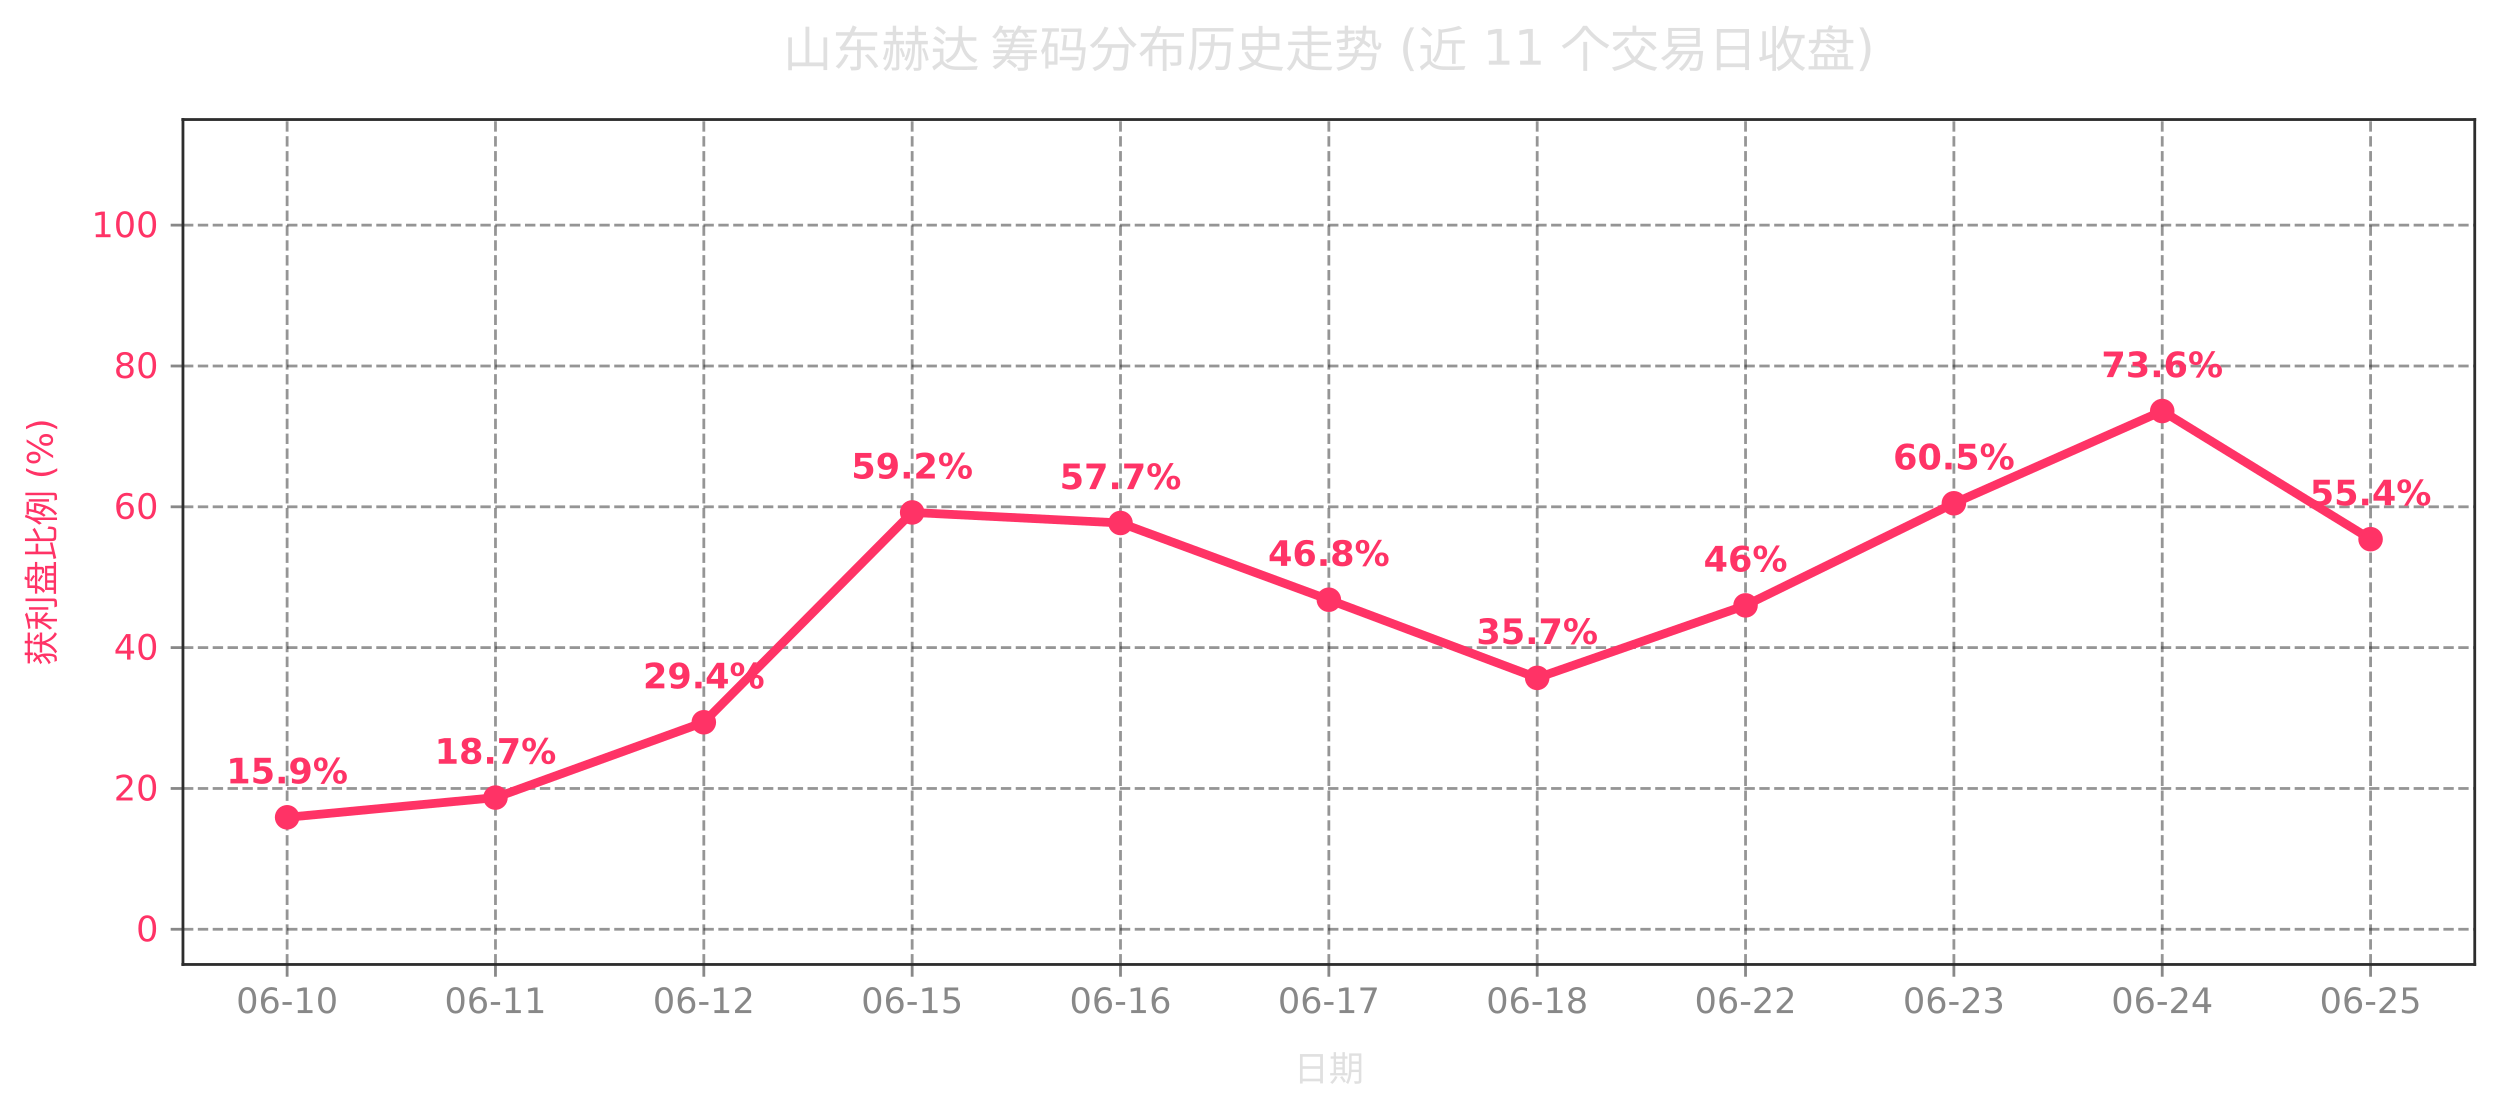
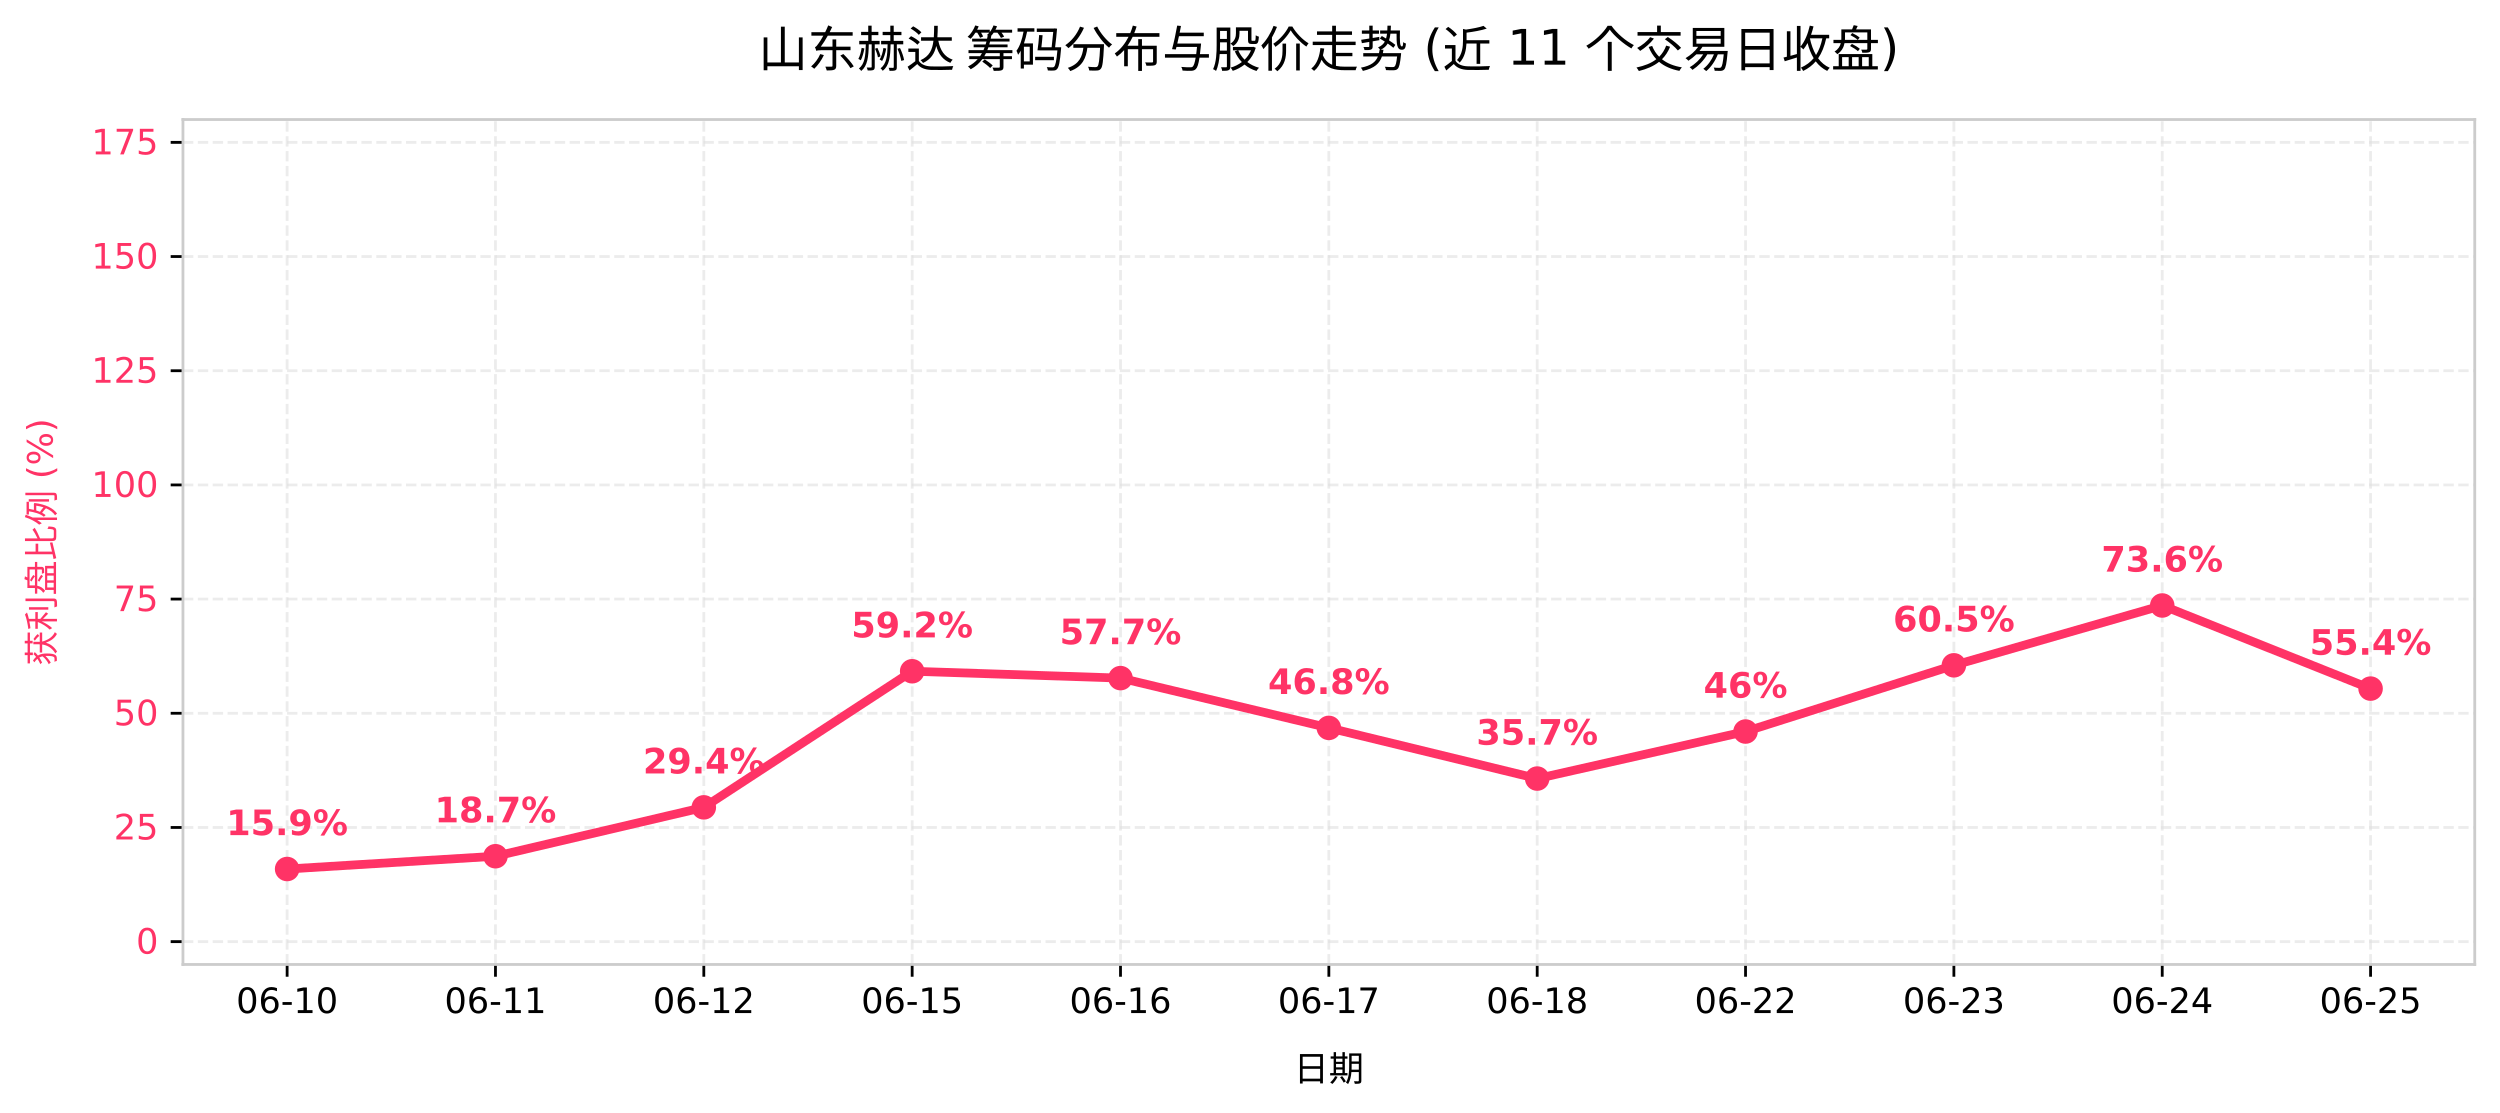
<svg xmlns="http://www.w3.org/2000/svg" xmlns:xlink="http://www.w3.org/1999/xlink" width="712.784pt" height="317.114pt" viewBox="0 0 712.784 317.114" version="1.1">
  <defs>
    <style type="text/css">*{stroke-linejoin: round; stroke-linecap: butt}</style>
  </defs>
  <g id="figure_1">
    <g id="patch_1">
      <path d="M 0 317.114  L 712.784 317.114  L 712.784 0  L 0 0  L 0 317.114  z " style="fill: none" />
    </g>
    <g id="axes_1">
      <g id="patch_2">
        <path d="M 52.163 274.983  L 705.584 274.983  L 705.584 34.08  L 52.163 34.08  L 52.163 274.983  z " style="fill: none" />
      </g>
      <g id="matplotlib.axis_1">
        <g id="xtick_1">
          <g id="line2d_1">
-             <path d="M 81.863 274.983  L 81.863 34.08  " clip-path="url(#p312b456c92)" style="fill: none; stroke-dasharray: 2.96,1.28; stroke-dashoffset: 0; stroke: #2d2d2d; stroke-opacity: 0.5; stroke-width: 0.8" />
+             <path d="M 81.863 274.983  L 81.863 34.08  " clip-path="url(#pa1bd0539b5)" style="fill: none; stroke-dasharray: 2.96,1.28; stroke-dashoffset: 0; stroke: #e0e0e0; stroke-opacity: 0.6; stroke-width: 0.8" />
          </g>
          <g id="line2d_2">
            <defs>
-               <path id="m5131863312" d="M 0 0  L 0 3.5  " style="stroke: #888888; stroke-width: 0.8" />
+               <path id="mcce93eac82" d="M 0 0  L 0 3.5  " style="stroke: #000000; stroke-width: 0.8" />
            </defs>
            <g>
-               <use xlink:href="#m5131863312" x="81.863" y="274.983" style="fill: #888888; stroke: #888888; stroke-width: 0.8" />
+               <use xlink:href="#mcce93eac82" x="81.863" y="274.983" style="stroke: #000000; stroke-width: 0.8" />
            </g>
          </g>
          <g id="text_1">
-             <text style="fill: #888888; font: 10px 'WenQuanYi Zen Hei', 'DejaVu Sans', 'Arial', sans-serif; text-anchor: middle" x="81.863" y="288.839" transform="rotate(-0 81.86347 288.8391)">06-10</text>
+             <text style="font: 10px 'WenQuanYi Zen Hei', 'DejaVu Sans', 'Arial', sans-serif; text-anchor: middle" x="81.863" y="288.839" transform="rotate(-0 81.86347 288.8391)">06-10</text>
          </g>
        </g>
        <g id="xtick_2">
          <g id="line2d_3">
-             <path d="M 141.265 274.983  L 141.265 34.08  " clip-path="url(#p312b456c92)" style="fill: none; stroke-dasharray: 2.96,1.28; stroke-dashoffset: 0; stroke: #2d2d2d; stroke-opacity: 0.5; stroke-width: 0.8" />
+             <path d="M 141.265 274.983  L 141.265 34.08  " clip-path="url(#pa1bd0539b5)" style="fill: none; stroke-dasharray: 2.96,1.28; stroke-dashoffset: 0; stroke: #e0e0e0; stroke-opacity: 0.6; stroke-width: 0.8" />
          </g>
          <g id="line2d_4">
            <g>
-               <use xlink:href="#m5131863312" x="141.265" y="274.983" style="fill: #888888; stroke: #888888; stroke-width: 0.8" />
+               <use xlink:href="#mcce93eac82" x="141.265" y="274.983" style="stroke: #000000; stroke-width: 0.8" />
            </g>
          </g>
          <g id="text_2">
-             <text style="fill: #888888; font: 10px 'WenQuanYi Zen Hei', 'DejaVu Sans', 'Arial', sans-serif; text-anchor: middle" x="141.265" y="288.839" transform="rotate(-0 141.2654 288.8391)">06-11</text>
+             <text style="font: 10px 'WenQuanYi Zen Hei', 'DejaVu Sans', 'Arial', sans-serif; text-anchor: middle" x="141.265" y="288.839" transform="rotate(-0 141.2654 288.8391)">06-11</text>
          </g>
        </g>
        <g id="xtick_3">
          <g id="line2d_5">
-             <path d="M 200.667 274.983  L 200.667 34.08  " clip-path="url(#p312b456c92)" style="fill: none; stroke-dasharray: 2.96,1.28; stroke-dashoffset: 0; stroke: #2d2d2d; stroke-opacity: 0.5; stroke-width: 0.8" />
+             <path d="M 200.667 274.983  L 200.667 34.08  " clip-path="url(#pa1bd0539b5)" style="fill: none; stroke-dasharray: 2.96,1.28; stroke-dashoffset: 0; stroke: #e0e0e0; stroke-opacity: 0.6; stroke-width: 0.8" />
          </g>
          <g id="line2d_6">
            <g>
-               <use xlink:href="#m5131863312" x="200.667" y="274.983" style="fill: #888888; stroke: #888888; stroke-width: 0.8" />
+               <use xlink:href="#mcce93eac82" x="200.667" y="274.983" style="stroke: #000000; stroke-width: 0.8" />
            </g>
          </g>
          <g id="text_3">
-             <text style="fill: #888888; font: 10px 'WenQuanYi Zen Hei', 'DejaVu Sans', 'Arial', sans-serif; text-anchor: middle" x="200.667" y="288.839" transform="rotate(-0 200.6673 288.8391)">06-12</text>
+             <text style="font: 10px 'WenQuanYi Zen Hei', 'DejaVu Sans', 'Arial', sans-serif; text-anchor: middle" x="200.667" y="288.839" transform="rotate(-0 200.6673 288.8391)">06-12</text>
          </g>
        </g>
        <g id="xtick_4">
          <g id="line2d_7">
-             <path d="M 260.069 274.983  L 260.069 34.08  " clip-path="url(#p312b456c92)" style="fill: none; stroke-dasharray: 2.96,1.28; stroke-dashoffset: 0; stroke: #2d2d2d; stroke-opacity: 0.5; stroke-width: 0.8" />
+             <path d="M 260.069 274.983  L 260.069 34.08  " clip-path="url(#pa1bd0539b5)" style="fill: none; stroke-dasharray: 2.96,1.28; stroke-dashoffset: 0; stroke: #e0e0e0; stroke-opacity: 0.6; stroke-width: 0.8" />
          </g>
          <g id="line2d_8">
            <g>
-               <use xlink:href="#m5131863312" x="260.069" y="274.983" style="fill: #888888; stroke: #888888; stroke-width: 0.8" />
+               <use xlink:href="#mcce93eac82" x="260.069" y="274.983" style="stroke: #000000; stroke-width: 0.8" />
            </g>
          </g>
          <g id="text_4">
-             <text style="fill: #888888; font: 10px 'WenQuanYi Zen Hei', 'DejaVu Sans', 'Arial', sans-serif; text-anchor: middle" x="260.069" y="288.839" transform="rotate(-0 260.0693 288.8391)">06-15</text>
+             <text style="font: 10px 'WenQuanYi Zen Hei', 'DejaVu Sans', 'Arial', sans-serif; text-anchor: middle" x="260.069" y="288.839" transform="rotate(-0 260.0693 288.8391)">06-15</text>
          </g>
        </g>
        <g id="xtick_5">
          <g id="line2d_9">
-             <path d="M 319.471 274.983  L 319.471 34.08  " clip-path="url(#p312b456c92)" style="fill: none; stroke-dasharray: 2.96,1.28; stroke-dashoffset: 0; stroke: #2d2d2d; stroke-opacity: 0.5; stroke-width: 0.8" />
+             <path d="M 319.471 274.983  L 319.471 34.08  " clip-path="url(#pa1bd0539b5)" style="fill: none; stroke-dasharray: 2.96,1.28; stroke-dashoffset: 0; stroke: #e0e0e0; stroke-opacity: 0.6; stroke-width: 0.8" />
          </g>
          <g id="line2d_10">
            <g>
-               <use xlink:href="#m5131863312" x="319.471" y="274.983" style="fill: #888888; stroke: #888888; stroke-width: 0.8" />
+               <use xlink:href="#mcce93eac82" x="319.471" y="274.983" style="stroke: #000000; stroke-width: 0.8" />
            </g>
          </g>
          <g id="text_5">
-             <text style="fill: #888888; font: 10px 'WenQuanYi Zen Hei', 'DejaVu Sans', 'Arial', sans-serif; text-anchor: middle" x="319.471" y="288.839" transform="rotate(-0 319.4712 288.8391)">06-16</text>
+             <text style="font: 10px 'WenQuanYi Zen Hei', 'DejaVu Sans', 'Arial', sans-serif; text-anchor: middle" x="319.471" y="288.839" transform="rotate(-0 319.4712 288.8391)">06-16</text>
          </g>
        </g>
        <g id="xtick_6">
          <g id="line2d_11">
-             <path d="M 378.873 274.983  L 378.873 34.08  " clip-path="url(#p312b456c92)" style="fill: none; stroke-dasharray: 2.96,1.28; stroke-dashoffset: 0; stroke: #2d2d2d; stroke-opacity: 0.5; stroke-width: 0.8" />
+             <path d="M 378.873 274.983  L 378.873 34.08  " clip-path="url(#pa1bd0539b5)" style="fill: none; stroke-dasharray: 2.96,1.28; stroke-dashoffset: 0; stroke: #e0e0e0; stroke-opacity: 0.6; stroke-width: 0.8" />
          </g>
          <g id="line2d_12">
            <g>
-               <use xlink:href="#m5131863312" x="378.873" y="274.983" style="fill: #888888; stroke: #888888; stroke-width: 0.8" />
+               <use xlink:href="#mcce93eac82" x="378.873" y="274.983" style="stroke: #000000; stroke-width: 0.8" />
            </g>
          </g>
          <g id="text_6">
-             <text style="fill: #888888; font: 10px 'WenQuanYi Zen Hei', 'DejaVu Sans', 'Arial', sans-serif; text-anchor: middle" x="378.873" y="288.839" transform="rotate(-0 378.8731 288.8391)">06-17</text>
+             <text style="font: 10px 'WenQuanYi Zen Hei', 'DejaVu Sans', 'Arial', sans-serif; text-anchor: middle" x="378.873" y="288.839" transform="rotate(-0 378.8731 288.8391)">06-17</text>
          </g>
        </g>
        <g id="xtick_7">
          <g id="line2d_13">
-             <path d="M 438.275 274.983  L 438.275 34.08  " clip-path="url(#p312b456c92)" style="fill: none; stroke-dasharray: 2.96,1.28; stroke-dashoffset: 0; stroke: #2d2d2d; stroke-opacity: 0.5; stroke-width: 0.8" />
+             <path d="M 438.275 274.983  L 438.275 34.08  " clip-path="url(#pa1bd0539b5)" style="fill: none; stroke-dasharray: 2.96,1.28; stroke-dashoffset: 0; stroke: #e0e0e0; stroke-opacity: 0.6; stroke-width: 0.8" />
          </g>
          <g id="line2d_14">
            <g>
-               <use xlink:href="#m5131863312" x="438.275" y="274.983" style="fill: #888888; stroke: #888888; stroke-width: 0.8" />
+               <use xlink:href="#mcce93eac82" x="438.275" y="274.983" style="stroke: #000000; stroke-width: 0.8" />
            </g>
          </g>
          <g id="text_7">
-             <text style="fill: #888888; font: 10px 'WenQuanYi Zen Hei', 'DejaVu Sans', 'Arial', sans-serif; text-anchor: middle" x="438.275" y="288.839" transform="rotate(-0 438.2751 288.8391)">06-18</text>
+             <text style="font: 10px 'WenQuanYi Zen Hei', 'DejaVu Sans', 'Arial', sans-serif; text-anchor: middle" x="438.275" y="288.839" transform="rotate(-0 438.2751 288.8391)">06-18</text>
          </g>
        </g>
        <g id="xtick_8">
          <g id="line2d_15">
-             <path d="M 497.677 274.983  L 497.677 34.08  " clip-path="url(#p312b456c92)" style="fill: none; stroke-dasharray: 2.96,1.28; stroke-dashoffset: 0; stroke: #2d2d2d; stroke-opacity: 0.5; stroke-width: 0.8" />
+             <path d="M 497.677 274.983  L 497.677 34.08  " clip-path="url(#pa1bd0539b5)" style="fill: none; stroke-dasharray: 2.96,1.28; stroke-dashoffset: 0; stroke: #e0e0e0; stroke-opacity: 0.6; stroke-width: 0.8" />
          </g>
          <g id="line2d_16">
            <g>
-               <use xlink:href="#m5131863312" x="497.677" y="274.983" style="fill: #888888; stroke: #888888; stroke-width: 0.8" />
+               <use xlink:href="#mcce93eac82" x="497.677" y="274.983" style="stroke: #000000; stroke-width: 0.8" />
            </g>
          </g>
          <g id="text_8">
-             <text style="fill: #888888; font: 10px 'WenQuanYi Zen Hei', 'DejaVu Sans', 'Arial', sans-serif; text-anchor: middle" x="497.677" y="288.839" transform="rotate(-0 497.677 288.8391)">06-22</text>
+             <text style="font: 10px 'WenQuanYi Zen Hei', 'DejaVu Sans', 'Arial', sans-serif; text-anchor: middle" x="497.677" y="288.839" transform="rotate(-0 497.677 288.8391)">06-22</text>
          </g>
        </g>
        <g id="xtick_9">
          <g id="line2d_17">
-             <path d="M 557.079 274.983  L 557.079 34.08  " clip-path="url(#p312b456c92)" style="fill: none; stroke-dasharray: 2.96,1.28; stroke-dashoffset: 0; stroke: #2d2d2d; stroke-opacity: 0.5; stroke-width: 0.8" />
+             <path d="M 557.079 274.983  L 557.079 34.08  " clip-path="url(#pa1bd0539b5)" style="fill: none; stroke-dasharray: 2.96,1.28; stroke-dashoffset: 0; stroke: #e0e0e0; stroke-opacity: 0.6; stroke-width: 0.8" />
          </g>
          <g id="line2d_18">
            <g>
-               <use xlink:href="#m5131863312" x="557.079" y="274.983" style="fill: #888888; stroke: #888888; stroke-width: 0.8" />
+               <use xlink:href="#mcce93eac82" x="557.079" y="274.983" style="stroke: #000000; stroke-width: 0.8" />
            </g>
          </g>
          <g id="text_9">
-             <text style="fill: #888888; font: 10px 'WenQuanYi Zen Hei', 'DejaVu Sans', 'Arial', sans-serif; text-anchor: middle" x="557.079" y="288.839" transform="rotate(-0 557.0789 288.8391)">06-23</text>
+             <text style="font: 10px 'WenQuanYi Zen Hei', 'DejaVu Sans', 'Arial', sans-serif; text-anchor: middle" x="557.079" y="288.839" transform="rotate(-0 557.0789 288.8391)">06-23</text>
          </g>
        </g>
        <g id="xtick_10">
          <g id="line2d_19">
-             <path d="M 616.481 274.983  L 616.481 34.08  " clip-path="url(#p312b456c92)" style="fill: none; stroke-dasharray: 2.96,1.28; stroke-dashoffset: 0; stroke: #2d2d2d; stroke-opacity: 0.5; stroke-width: 0.8" />
+             <path d="M 616.481 274.983  L 616.481 34.08  " clip-path="url(#pa1bd0539b5)" style="fill: none; stroke-dasharray: 2.96,1.28; stroke-dashoffset: 0; stroke: #e0e0e0; stroke-opacity: 0.6; stroke-width: 0.8" />
          </g>
          <g id="line2d_20">
            <g>
-               <use xlink:href="#m5131863312" x="616.481" y="274.983" style="fill: #888888; stroke: #888888; stroke-width: 0.8" />
+               <use xlink:href="#mcce93eac82" x="616.481" y="274.983" style="stroke: #000000; stroke-width: 0.8" />
            </g>
          </g>
          <g id="text_10">
-             <text style="fill: #888888; font: 10px 'WenQuanYi Zen Hei', 'DejaVu Sans', 'Arial', sans-serif; text-anchor: middle" x="616.481" y="288.839" transform="rotate(-0 616.4809 288.8391)">06-24</text>
+             <text style="font: 10px 'WenQuanYi Zen Hei', 'DejaVu Sans', 'Arial', sans-serif; text-anchor: middle" x="616.481" y="288.839" transform="rotate(-0 616.4809 288.8391)">06-24</text>
          </g>
        </g>
        <g id="xtick_11">
          <g id="line2d_21">
-             <path d="M 675.883 274.983  L 675.883 34.08  " clip-path="url(#p312b456c92)" style="fill: none; stroke-dasharray: 2.96,1.28; stroke-dashoffset: 0; stroke: #2d2d2d; stroke-opacity: 0.5; stroke-width: 0.8" />
+             <path d="M 675.883 274.983  L 675.883 34.08  " clip-path="url(#pa1bd0539b5)" style="fill: none; stroke-dasharray: 2.96,1.28; stroke-dashoffset: 0; stroke: #e0e0e0; stroke-opacity: 0.6; stroke-width: 0.8" />
          </g>
          <g id="line2d_22">
            <g>
-               <use xlink:href="#m5131863312" x="675.883" y="274.983" style="fill: #888888; stroke: #888888; stroke-width: 0.8" />
+               <use xlink:href="#mcce93eac82" x="675.883" y="274.983" style="stroke: #000000; stroke-width: 0.8" />
            </g>
          </g>
          <g id="text_11">
-             <text style="fill: #888888; font: 10px 'WenQuanYi Zen Hei', 'DejaVu Sans', 'Arial', sans-serif; text-anchor: middle" x="675.883" y="288.839" transform="rotate(-0 675.8828 288.8391)">06-25</text>
+             <text style="font: 10px 'WenQuanYi Zen Hei', 'DejaVu Sans', 'Arial', sans-serif; text-anchor: middle" x="675.883" y="288.839" transform="rotate(-0 675.8828 288.8391)">06-25</text>
          </g>
        </g>
        <g id="text_12">
-           <text style="fill: #e0e0e0; font: 10px 'WenQuanYi Zen Hei', 'DejaVu Sans', 'Arial', sans-serif; text-anchor: middle" x="378.873" y="308.253" transform="rotate(-0 378.8731 308.2531)">日期</text>
+           <text style="font: 10px 'WenQuanYi Zen Hei', 'DejaVu Sans', 'Arial', sans-serif; text-anchor: middle" x="378.873" y="308.253" transform="rotate(-0 378.8731 308.2531)">日期</text>
        </g>
      </g>
      <g id="matplotlib.axis_2">
        <g id="ytick_1">
          <g id="line2d_23">
-             <path d="M 52.163 264.945  L 705.584 264.945  " clip-path="url(#p312b456c92)" style="fill: none; stroke-dasharray: 2.96,1.28; stroke-dashoffset: 0; stroke: #2d2d2d; stroke-opacity: 0.5; stroke-width: 0.8" />
+             <path d="M 52.163 268.472  L 705.584 268.472  " clip-path="url(#pa1bd0539b5)" style="fill: none; stroke-dasharray: 2.96,1.28; stroke-dashoffset: 0; stroke: #e0e0e0; stroke-opacity: 0.6; stroke-width: 0.8" />
          </g>
          <g id="line2d_24">
            <defs>
-               <path id="m40baf0cbb5" d="M 0 0  L -3.5 0  " style="stroke: #888888; stroke-width: 0.8" />
+               <path id="m822f23fd31" d="M 0 0  L -3.5 0  " style="stroke: #000000; stroke-width: 0.8" />
            </defs>
            <g>
-               <use xlink:href="#m40baf0cbb5" x="52.163" y="264.945" style="fill: #888888; stroke: #888888; stroke-width: 0.8" />
+               <use xlink:href="#m822f23fd31" x="52.163" y="268.472" style="stroke: #000000; stroke-width: 0.8" />
            </g>
          </g>
          <g id="text_13">
-             <text style="fill: #ff3366; font: 10px 'WenQuanYi Zen Hei', 'DejaVu Sans', 'Arial', sans-serif; text-anchor: end" x="45.163" y="268.373" transform="rotate(-0 45.1625 268.3733)">0</text>
+             <text style="fill: #ff3366; font: 10px 'WenQuanYi Zen Hei', 'DejaVu Sans', 'Arial', sans-serif; text-anchor: end" x="45.163" y="271.9" transform="rotate(-0 45.1625 271.9001)">0</text>
          </g>
        </g>
        <g id="ytick_2">
          <g id="line2d_25">
-             <path d="M 52.163 224.795  L 705.584 224.795  " clip-path="url(#p312b456c92)" style="fill: none; stroke-dasharray: 2.96,1.28; stroke-dashoffset: 0; stroke: #2d2d2d; stroke-opacity: 0.5; stroke-width: 0.8" />
+             <path d="M 52.163 235.918  L 705.584 235.918  " clip-path="url(#pa1bd0539b5)" style="fill: none; stroke-dasharray: 2.96,1.28; stroke-dashoffset: 0; stroke: #e0e0e0; stroke-opacity: 0.6; stroke-width: 0.8" />
          </g>
          <g id="line2d_26">
            <g>
-               <use xlink:href="#m40baf0cbb5" x="52.163" y="224.795" style="fill: #888888; stroke: #888888; stroke-width: 0.8" />
+               <use xlink:href="#m822f23fd31" x="52.163" y="235.918" style="stroke: #000000; stroke-width: 0.8" />
            </g>
          </g>
          <g id="text_14">
-             <text style="fill: #ff3366; font: 10px 'WenQuanYi Zen Hei', 'DejaVu Sans', 'Arial', sans-serif; text-anchor: end" x="45.163" y="228.223" transform="rotate(-0 45.1625 228.2229)">20</text>
+             <text style="fill: #ff3366; font: 10px 'WenQuanYi Zen Hei', 'DejaVu Sans', 'Arial', sans-serif; text-anchor: end" x="45.163" y="239.346" transform="rotate(-0 45.1625 239.3457)">25</text>
          </g>
        </g>
        <g id="ytick_3">
          <g id="line2d_27">
-             <path d="M 52.163 184.644  L 705.584 184.644  " clip-path="url(#p312b456c92)" style="fill: none; stroke-dasharray: 2.96,1.28; stroke-dashoffset: 0; stroke: #2d2d2d; stroke-opacity: 0.5; stroke-width: 0.8" />
+             <path d="M 52.163 203.363  L 705.584 203.363  " clip-path="url(#pa1bd0539b5)" style="fill: none; stroke-dasharray: 2.96,1.28; stroke-dashoffset: 0; stroke: #e0e0e0; stroke-opacity: 0.6; stroke-width: 0.8" />
          </g>
          <g id="line2d_28">
            <g>
-               <use xlink:href="#m40baf0cbb5" x="52.163" y="184.644" style="fill: #888888; stroke: #888888; stroke-width: 0.8" />
+               <use xlink:href="#m822f23fd31" x="52.163" y="203.363" style="stroke: #000000; stroke-width: 0.8" />
            </g>
          </g>
          <g id="text_15">
-             <text style="fill: #ff3366; font: 10px 'WenQuanYi Zen Hei', 'DejaVu Sans', 'Arial', sans-serif; text-anchor: end" x="45.163" y="188.072" transform="rotate(-0 45.1625 188.0725)">40</text>
+             <text style="fill: #ff3366; font: 10px 'WenQuanYi Zen Hei', 'DejaVu Sans', 'Arial', sans-serif; text-anchor: end" x="45.163" y="206.791" transform="rotate(-0 45.1625 206.7913)">50</text>
          </g>
        </g>
        <g id="ytick_4">
          <g id="line2d_29">
-             <path d="M 52.163 144.494  L 705.584 144.494  " clip-path="url(#p312b456c92)" style="fill: none; stroke-dasharray: 2.96,1.28; stroke-dashoffset: 0; stroke: #2d2d2d; stroke-opacity: 0.5; stroke-width: 0.8" />
+             <path d="M 52.163 170.809  L 705.584 170.809  " clip-path="url(#pa1bd0539b5)" style="fill: none; stroke-dasharray: 2.96,1.28; stroke-dashoffset: 0; stroke: #e0e0e0; stroke-opacity: 0.6; stroke-width: 0.8" />
          </g>
          <g id="line2d_30">
            <g>
-               <use xlink:href="#m40baf0cbb5" x="52.163" y="144.494" style="fill: #888888; stroke: #888888; stroke-width: 0.8" />
+               <use xlink:href="#m822f23fd31" x="52.163" y="170.809" style="stroke: #000000; stroke-width: 0.8" />
            </g>
          </g>
          <g id="text_16">
-             <text style="fill: #ff3366; font: 10px 'WenQuanYi Zen Hei', 'DejaVu Sans', 'Arial', sans-serif; text-anchor: end" x="45.163" y="147.922" transform="rotate(-0 45.1625 147.9221)">60</text>
+             <text style="fill: #ff3366; font: 10px 'WenQuanYi Zen Hei', 'DejaVu Sans', 'Arial', sans-serif; text-anchor: end" x="45.163" y="174.237" transform="rotate(-0 45.1625 174.2369)">75</text>
          </g>
        </g>
        <g id="ytick_5">
          <g id="line2d_31">
-             <path d="M 52.163 104.344  L 705.584 104.344  " clip-path="url(#p312b456c92)" style="fill: none; stroke-dasharray: 2.96,1.28; stroke-dashoffset: 0; stroke: #2d2d2d; stroke-opacity: 0.5; stroke-width: 0.8" />
+             <path d="M 52.163 138.254  L 705.584 138.254  " clip-path="url(#pa1bd0539b5)" style="fill: none; stroke-dasharray: 2.96,1.28; stroke-dashoffset: 0; stroke: #e0e0e0; stroke-opacity: 0.6; stroke-width: 0.8" />
          </g>
          <g id="line2d_32">
            <g>
-               <use xlink:href="#m40baf0cbb5" x="52.163" y="104.344" style="fill: #888888; stroke: #888888; stroke-width: 0.8" />
+               <use xlink:href="#m822f23fd31" x="52.163" y="138.254" style="stroke: #000000; stroke-width: 0.8" />
            </g>
          </g>
          <g id="text_17">
-             <text style="fill: #ff3366; font: 10px 'WenQuanYi Zen Hei', 'DejaVu Sans', 'Arial', sans-serif; text-anchor: end" x="45.163" y="107.772" transform="rotate(-0 45.1625 107.7717)">80</text>
+             <text style="fill: #ff3366; font: 10px 'WenQuanYi Zen Hei', 'DejaVu Sans', 'Arial', sans-serif; text-anchor: end" x="45.163" y="141.682" transform="rotate(-0 45.1625 141.6825)">100</text>
          </g>
        </g>
        <g id="ytick_6">
          <g id="line2d_33">
-             <path d="M 52.163 64.193  L 705.584 64.193  " clip-path="url(#p312b456c92)" style="fill: none; stroke-dasharray: 2.96,1.28; stroke-dashoffset: 0; stroke: #2d2d2d; stroke-opacity: 0.5; stroke-width: 0.8" />
+             <path d="M 52.163 105.7  L 705.584 105.7  " clip-path="url(#pa1bd0539b5)" style="fill: none; stroke-dasharray: 2.96,1.28; stroke-dashoffset: 0; stroke: #e0e0e0; stroke-opacity: 0.6; stroke-width: 0.8" />
          </g>
          <g id="line2d_34">
            <g>
-               <use xlink:href="#m40baf0cbb5" x="52.163" y="64.193" style="fill: #888888; stroke: #888888; stroke-width: 0.8" />
+               <use xlink:href="#m822f23fd31" x="52.163" y="105.7" style="stroke: #000000; stroke-width: 0.8" />
            </g>
          </g>
          <g id="text_18">
-             <text style="fill: #ff3366; font: 10px 'WenQuanYi Zen Hei', 'DejaVu Sans', 'Arial', sans-serif; text-anchor: end" x="45.163" y="67.621" transform="rotate(-0 45.1625 67.62125)">100</text>
-           </g>
-         </g>
-         <g id="text_19">
+             <text style="fill: #ff3366; font: 10px 'WenQuanYi Zen Hei', 'DejaVu Sans', 'Arial', sans-serif; text-anchor: end" x="45.163" y="109.128" transform="rotate(-0 45.1625 109.1281)">125</text>
+           </g>
+         </g>
+         <g id="ytick_7">
+           <g id="line2d_35">
+             <path d="M 52.163 73.146  L 705.584 73.146  " clip-path="url(#pa1bd0539b5)" style="fill: none; stroke-dasharray: 2.96,1.28; stroke-dashoffset: 0; stroke: #e0e0e0; stroke-opacity: 0.6; stroke-width: 0.8" />
+           </g>
+           <g id="line2d_36">
+             <g>
+               <use xlink:href="#m822f23fd31" x="52.163" y="73.146" style="stroke: #000000; stroke-width: 0.8" />
+             </g>
+           </g>
+           <g id="text_19">
+             <text style="fill: #ff3366; font: 10px 'WenQuanYi Zen Hei', 'DejaVu Sans', 'Arial', sans-serif; text-anchor: end" x="45.163" y="76.574" transform="rotate(-0 45.1625 76.57371)">150</text>
+           </g>
+         </g>
+         <g id="ytick_8">
+           <g id="line2d_37">
+             <path d="M 52.163 40.591  L 705.584 40.591  " clip-path="url(#pa1bd0539b5)" style="fill: none; stroke-dasharray: 2.96,1.28; stroke-dashoffset: 0; stroke: #e0e0e0; stroke-opacity: 0.6; stroke-width: 0.8" />
+           </g>
+           <g id="line2d_38">
+             <g>
+               <use xlink:href="#m822f23fd31" x="52.163" y="40.591" style="stroke: #000000; stroke-width: 0.8" />
+             </g>
+           </g>
+           <g id="text_20">
+             <text style="fill: #ff3366; font: 10px 'WenQuanYi Zen Hei', 'DejaVu Sans', 'Arial', sans-serif; text-anchor: end" x="45.163" y="44.019" transform="rotate(-0 45.1625 44.01932)">175</text>
+           </g>
+         </g>
+         <g id="text_21">
          <text style="fill: #ff3366; font: 10px 'WenQuanYi Zen Hei', 'DejaVu Sans', 'Arial', sans-serif; text-anchor: middle" x="15.463" y="154.532" transform="rotate(-90 15.4625 154.5316)">获利盘比例 (%)</text>
        </g>
      </g>
-       <g id="line2d_35">
-         <path d="M 81.863 233.026  L 141.265 227.405  L 200.667 205.924  L 260.069 146.1  L 319.471 149.111  L 378.873 170.993  L 438.275 193.277  L 497.677 172.599  L 557.079 143.49  L 616.481 117.192  L 675.883 153.729  " clip-path="url(#p312b456c92)" style="fill: none; stroke: #ff3366; stroke-width: 2.5; stroke-linecap: square" />
+       <g id="line2d_39">
+         <path d="M 81.863 247.767  L 141.265 244.121  L 200.667 230.188  L 260.069 191.383  L 319.471 193.336  L 378.873 207.53  L 438.275 221.984  L 497.677 208.572  L 557.079 189.69  L 616.481 172.632  L 675.883 196.331  " clip-path="url(#pa1bd0539b5)" style="fill: none; stroke: #ff3366; stroke-width: 2.5; stroke-linecap: square" />
        <defs>
-           <path id="m3ce35c04c9" d="M 0 3  C 0.796 3 1.559 2.684 2.121 2.121  C 2.684 1.559 3 0.796 3 0  C 3 -0.796 2.684 -1.559 2.121 -2.121  C 1.559 -2.684 0.796 -3 0 -3  C -0.796 -3 -1.559 -2.684 -2.121 -2.121  C -2.684 -1.559 -3 -0.796 -3 0  C -3 0.796 -2.684 1.559 -2.121 2.121  C -1.559 2.684 -0.796 3 0 3  z " style="stroke: #ff3366" />
+           <path id="m75ccc8ef79" d="M 0 3  C 0.796 3 1.559 2.684 2.121 2.121  C 2.684 1.559 3 0.796 3 0  C 3 -0.796 2.684 -1.559 2.121 -2.121  C 1.559 -2.684 0.796 -3 0 -3  C -0.796 -3 -1.559 -2.684 -2.121 -2.121  C -2.684 -1.559 -3 -0.796 -3 0  C -3 0.796 -2.684 1.559 -2.121 2.121  C -1.559 2.684 -0.796 3 0 3  z " style="stroke: #ff3366" />
        </defs>
-         <g clip-path="url(#p312b456c92)">
-           <use xlink:href="#m3ce35c04c9" x="81.863" y="233.026" style="fill: #ff3366; stroke: #ff3366" />
-           <use xlink:href="#m3ce35c04c9" x="141.265" y="227.405" style="fill: #ff3366; stroke: #ff3366" />
-           <use xlink:href="#m3ce35c04c9" x="200.667" y="205.924" style="fill: #ff3366; stroke: #ff3366" />
-           <use xlink:href="#m3ce35c04c9" x="260.069" y="146.1" style="fill: #ff3366; stroke: #ff3366" />
-           <use xlink:href="#m3ce35c04c9" x="319.471" y="149.111" style="fill: #ff3366; stroke: #ff3366" />
-           <use xlink:href="#m3ce35c04c9" x="378.873" y="170.993" style="fill: #ff3366; stroke: #ff3366" />
-           <use xlink:href="#m3ce35c04c9" x="438.275" y="193.277" style="fill: #ff3366; stroke: #ff3366" />
-           <use xlink:href="#m3ce35c04c9" x="497.677" y="172.599" style="fill: #ff3366; stroke: #ff3366" />
-           <use xlink:href="#m3ce35c04c9" x="557.079" y="143.49" style="fill: #ff3366; stroke: #ff3366" />
-           <use xlink:href="#m3ce35c04c9" x="616.481" y="117.192" style="fill: #ff3366; stroke: #ff3366" />
-           <use xlink:href="#m3ce35c04c9" x="675.883" y="153.729" style="fill: #ff3366; stroke: #ff3366" />
+         <g clip-path="url(#pa1bd0539b5)">
+           <use xlink:href="#m75ccc8ef79" x="81.863" y="247.767" style="fill: #ff3366; stroke: #ff3366" />
+           <use xlink:href="#m75ccc8ef79" x="141.265" y="244.121" style="fill: #ff3366; stroke: #ff3366" />
+           <use xlink:href="#m75ccc8ef79" x="200.667" y="230.188" style="fill: #ff3366; stroke: #ff3366" />
+           <use xlink:href="#m75ccc8ef79" x="260.069" y="191.383" style="fill: #ff3366; stroke: #ff3366" />
+           <use xlink:href="#m75ccc8ef79" x="319.471" y="193.336" style="fill: #ff3366; stroke: #ff3366" />
+           <use xlink:href="#m75ccc8ef79" x="378.873" y="207.53" style="fill: #ff3366; stroke: #ff3366" />
+           <use xlink:href="#m75ccc8ef79" x="438.275" y="221.984" style="fill: #ff3366; stroke: #ff3366" />
+           <use xlink:href="#m75ccc8ef79" x="497.677" y="208.572" style="fill: #ff3366; stroke: #ff3366" />
+           <use xlink:href="#m75ccc8ef79" x="557.079" y="189.69" style="fill: #ff3366; stroke: #ff3366" />
+           <use xlink:href="#m75ccc8ef79" x="616.481" y="172.632" style="fill: #ff3366; stroke: #ff3366" />
+           <use xlink:href="#m75ccc8ef79" x="675.883" y="196.331" style="fill: #ff3366; stroke: #ff3366" />
        </g>
      </g>
      <g id="patch_3">
-         <path d="M 52.163 274.983  L 52.163 34.08  " style="fill: none; stroke: #2d2d2d; stroke-width: 0.8; stroke-linejoin: miter; stroke-linecap: square" />
+         <path d="M 52.163 274.983  L 52.163 34.08  " style="fill: none; stroke: #cccccc; stroke-width: 0.8; stroke-linejoin: miter; stroke-linecap: square" />
      </g>
      <g id="patch_4">
-         <path d="M 705.584 274.983  L 705.584 34.08  " style="fill: none; stroke: #2d2d2d; stroke-width: 0.8; stroke-linejoin: miter; stroke-linecap: square" />
+         <path d="M 705.584 274.983  L 705.584 34.08  " style="fill: none; stroke: #cccccc; stroke-width: 0.8; stroke-linejoin: miter; stroke-linecap: square" />
      </g>
      <g id="patch_5">
-         <path d="M 52.163 274.983  L 705.584 274.983  " style="fill: none; stroke: #2d2d2d; stroke-width: 0.8; stroke-linejoin: miter; stroke-linecap: square" />
+         <path d="M 52.163 274.983  L 705.584 274.983  " style="fill: none; stroke: #cccccc; stroke-width: 0.8; stroke-linejoin: miter; stroke-linecap: square" />
      </g>
      <g id="patch_6">
-         <path d="M 52.163 34.08  L 705.584 34.08  " style="fill: none; stroke: #2d2d2d; stroke-width: 0.8; stroke-linejoin: miter; stroke-linecap: square" />
-       </g>
-       <g id="text_20">
-         <text style="fill: #ff3366; font: 700 10px 'WenQuanYi Zen Hei', 'DejaVu Sans', 'Arial', sans-serif; text-anchor: middle" x="81.863" y="223.365" transform="rotate(-0 81.86347 223.3647)">15.9%</text>
-       </g>
-       <g id="text_21">
-         <text style="fill: #ff3366; font: 700 10px 'WenQuanYi Zen Hei', 'DejaVu Sans', 'Arial', sans-serif; text-anchor: middle" x="141.265" y="217.744" transform="rotate(-0 141.2654 217.7436)">18.7%</text>
+         <path d="M 52.163 34.08  L 705.584 34.08  " style="fill: none; stroke: #cccccc; stroke-width: 0.8; stroke-linejoin: miter; stroke-linecap: square" />
      </g>
      <g id="text_22">
-         <text style="fill: #ff3366; font: 700 10px 'WenQuanYi Zen Hei', 'DejaVu Sans', 'Arial', sans-serif; text-anchor: middle" x="200.667" y="196.263" transform="rotate(-0 200.6673 196.2632)">29.4%</text>
+         <text style="fill: #ff3366; font: 700 10px 'WenQuanYi Zen Hei', 'DejaVu Sans', 'Arial', sans-serif; text-anchor: middle" x="81.863" y="238.106" transform="rotate(-0 81.86347 238.1064)">15.9%</text>
      </g>
      <g id="text_23">
-         <text style="fill: #ff3366; font: 700 10px 'WenQuanYi Zen Hei', 'DejaVu Sans', 'Arial', sans-serif; text-anchor: middle" x="260.069" y="136.439" transform="rotate(-0 260.0693 136.439)">59.2%</text>
+         <text style="fill: #ff3366; font: 700 10px 'WenQuanYi Zen Hei', 'DejaVu Sans', 'Arial', sans-serif; text-anchor: middle" x="141.265" y="234.46" transform="rotate(-0 141.2654 234.4603)">18.7%</text>
      </g>
      <g id="text_24">
-         <text style="fill: #ff3366; font: 700 10px 'WenQuanYi Zen Hei', 'DejaVu Sans', 'Arial', sans-serif; text-anchor: middle" x="319.471" y="139.45" transform="rotate(-0 319.4712 139.4503)">57.7%</text>
+         <text style="fill: #ff3366; font: 700 10px 'WenQuanYi Zen Hei', 'DejaVu Sans', 'Arial', sans-serif; text-anchor: middle" x="200.667" y="220.527" transform="rotate(-0 200.6673 220.527)">29.4%</text>
      </g>
      <g id="text_25">
-         <text style="fill: #ff3366; font: 700 10px 'WenQuanYi Zen Hei', 'DejaVu Sans', 'Arial', sans-serif; text-anchor: middle" x="378.873" y="161.332" transform="rotate(-0 378.8731 161.3323)">46.8%</text>
+         <text style="fill: #ff3366; font: 700 10px 'WenQuanYi Zen Hei', 'DejaVu Sans', 'Arial', sans-serif; text-anchor: middle" x="260.069" y="181.722" transform="rotate(-0 260.0693 181.7222)">59.2%</text>
      </g>
      <g id="text_26">
-         <text style="fill: #ff3366; font: 700 10px 'WenQuanYi Zen Hei', 'DejaVu Sans', 'Arial', sans-serif; text-anchor: middle" x="438.275" y="183.616" transform="rotate(-0 438.2751 183.6158)">35.7%</text>
+         <text style="fill: #ff3366; font: 700 10px 'WenQuanYi Zen Hei', 'DejaVu Sans', 'Arial', sans-serif; text-anchor: middle" x="319.471" y="183.675" transform="rotate(-0 319.4712 183.6755)">57.7%</text>
      </g>
      <g id="text_27">
-         <text style="fill: #ff3366; font: 700 10px 'WenQuanYi Zen Hei', 'DejaVu Sans', 'Arial', sans-serif; text-anchor: middle" x="497.677" y="162.938" transform="rotate(-0 497.677 162.9383)">46%</text>
+         <text style="fill: #ff3366; font: 700 10px 'WenQuanYi Zen Hei', 'DejaVu Sans', 'Arial', sans-serif; text-anchor: middle" x="378.873" y="197.869" transform="rotate(-0 378.8731 197.8692)">46.8%</text>
      </g>
      <g id="text_28">
-         <text style="fill: #ff3366; font: 700 10px 'WenQuanYi Zen Hei', 'DejaVu Sans', 'Arial', sans-serif; text-anchor: middle" x="557.079" y="133.829" transform="rotate(-0 557.0789 133.8293)">60.5%</text>
+         <text style="fill: #ff3366; font: 700 10px 'WenQuanYi Zen Hei', 'DejaVu Sans', 'Arial', sans-serif; text-anchor: middle" x="438.275" y="212.323" transform="rotate(-0 438.2751 212.3233)">35.7%</text>
      </g>
      <g id="text_29">
-         <text style="fill: #ff3366; font: 700 10px 'WenQuanYi Zen Hei', 'DejaVu Sans', 'Arial', sans-serif; text-anchor: middle" x="616.481" y="107.531" transform="rotate(-0 616.4809 107.5307)">73.6%</text>
+         <text style="fill: #ff3366; font: 700 10px 'WenQuanYi Zen Hei', 'DejaVu Sans', 'Arial', sans-serif; text-anchor: middle" x="497.677" y="198.911" transform="rotate(-0 497.677 198.9109)">46%</text>
      </g>
      <g id="text_30">
-         <text style="fill: #ff3366; font: 700 10px 'WenQuanYi Zen Hei', 'DejaVu Sans', 'Arial', sans-serif; text-anchor: middle" x="675.883" y="144.068" transform="rotate(-0 675.8828 144.0676)">55.4%</text>
+         <text style="fill: #ff3366; font: 700 10px 'WenQuanYi Zen Hei', 'DejaVu Sans', 'Arial', sans-serif; text-anchor: middle" x="557.079" y="180.029" transform="rotate(-0 557.0789 180.0294)">60.5%</text>
      </g>
      <g id="text_31">
-         <text style="fill: #e0e0e0; font: 14px 'WenQuanYi Zen Hei', 'DejaVu Sans', 'Arial', sans-serif; text-anchor: middle" x="378.873" y="19.08" transform="rotate(-0 378.8731 19.08031)">山东赫达 筹码分布历史走势 (近 11 个交易日收盘)</text>
+         <text style="fill: #ff3366; font: 700 10px 'WenQuanYi Zen Hei', 'DejaVu Sans', 'Arial', sans-serif; text-anchor: middle" x="616.481" y="162.971" transform="rotate(-0 616.4809 162.9709)">73.6%</text>
+       </g>
+       <g id="text_32">
+         <text style="fill: #ff3366; font: 700 10px 'WenQuanYi Zen Hei', 'DejaVu Sans', 'Arial', sans-serif; text-anchor: middle" x="675.883" y="186.67" transform="rotate(-0 675.8828 186.6705)">55.4%</text>
+       </g>
+       <g id="text_33">
+         <text style="font: 14px 'WenQuanYi Zen Hei', 'DejaVu Sans', 'Arial', sans-serif; text-anchor: middle" x="378.873" y="19.08" transform="rotate(-0 378.8731 19.08031)">山东赫达 筹码分布与股价走势 (近 11 个交易日收盘)</text>
      </g>
    </g>
  </g>
  <defs>
-     <clipPath id="p312b456c92">
+     <clipPath id="pa1bd0539b5">
      <rect x="52.163" y="34.08" width="653.421" height="240.903" />
    </clipPath>
  </defs>
</svg>
